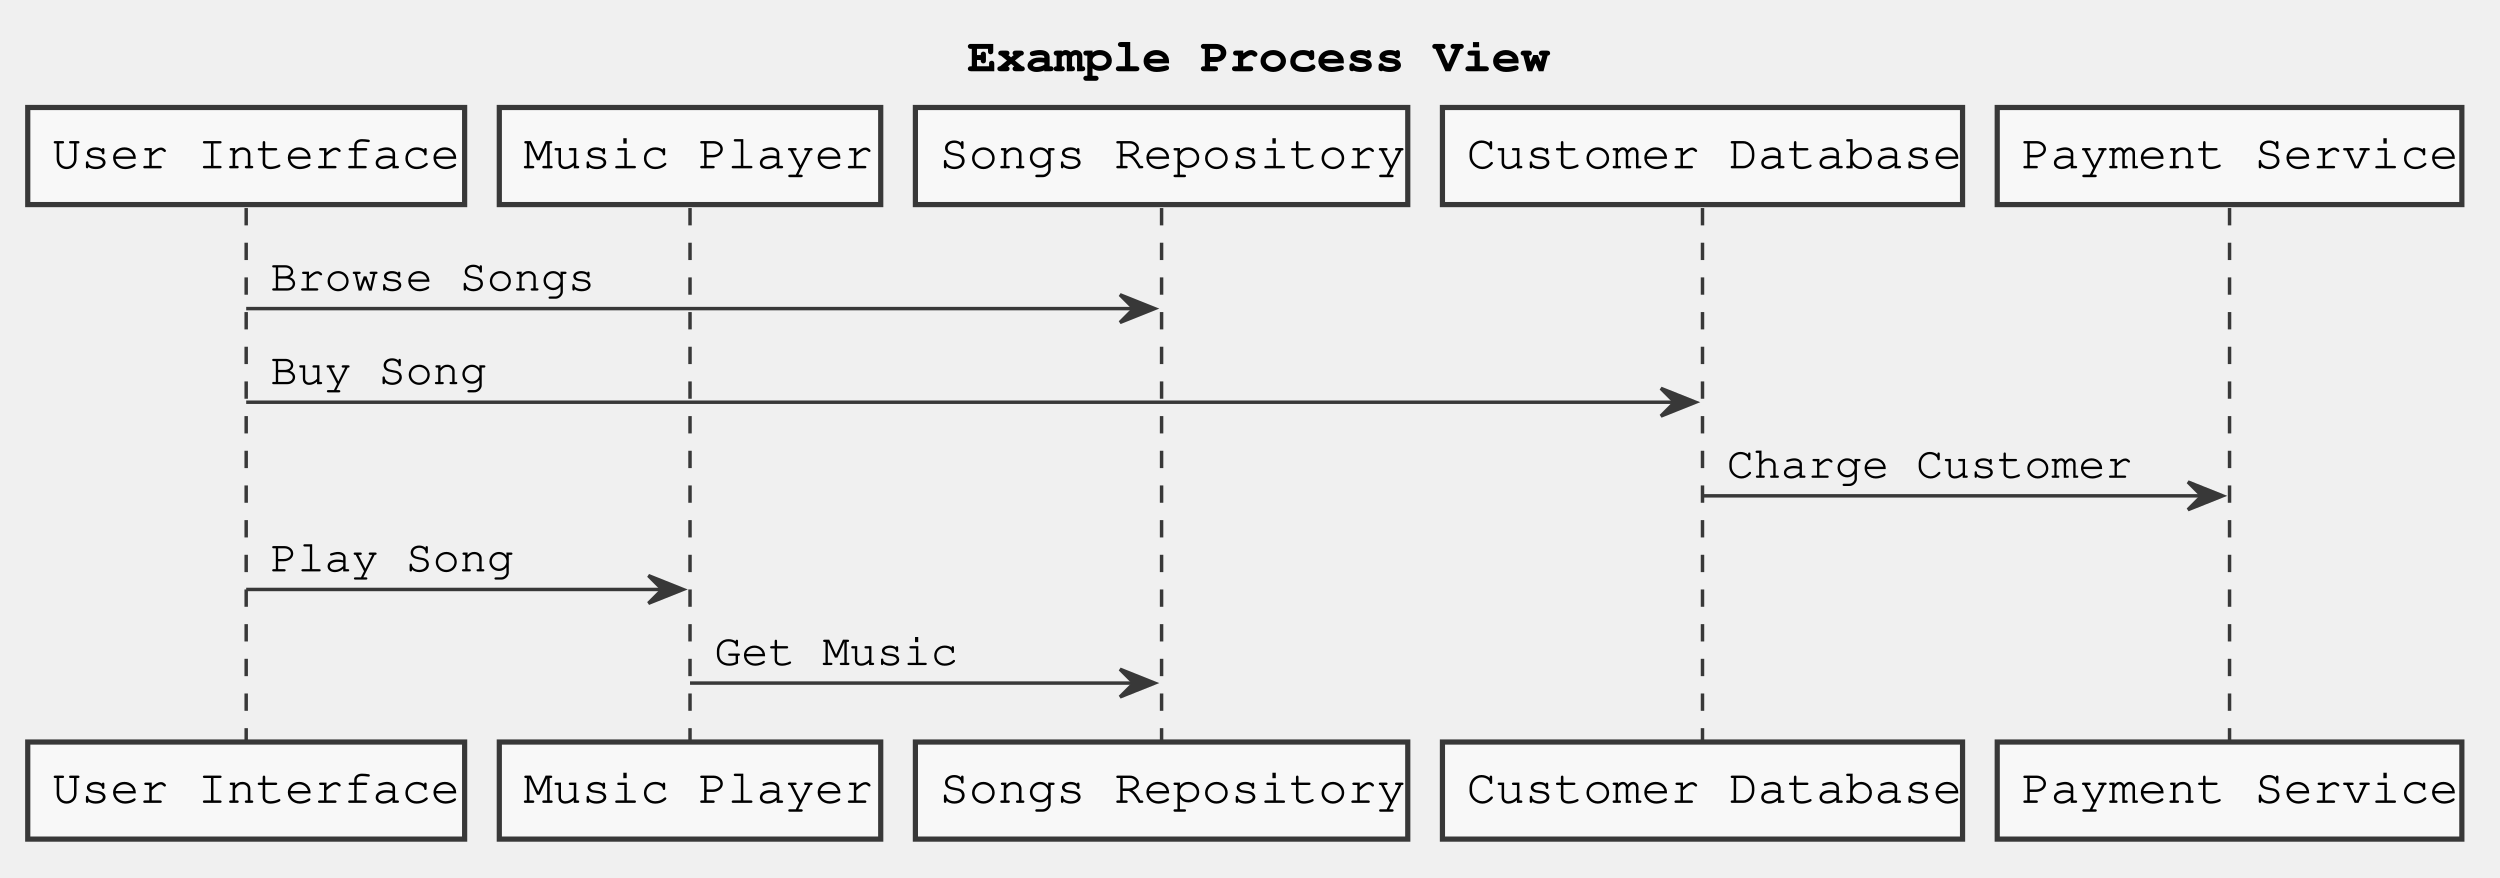
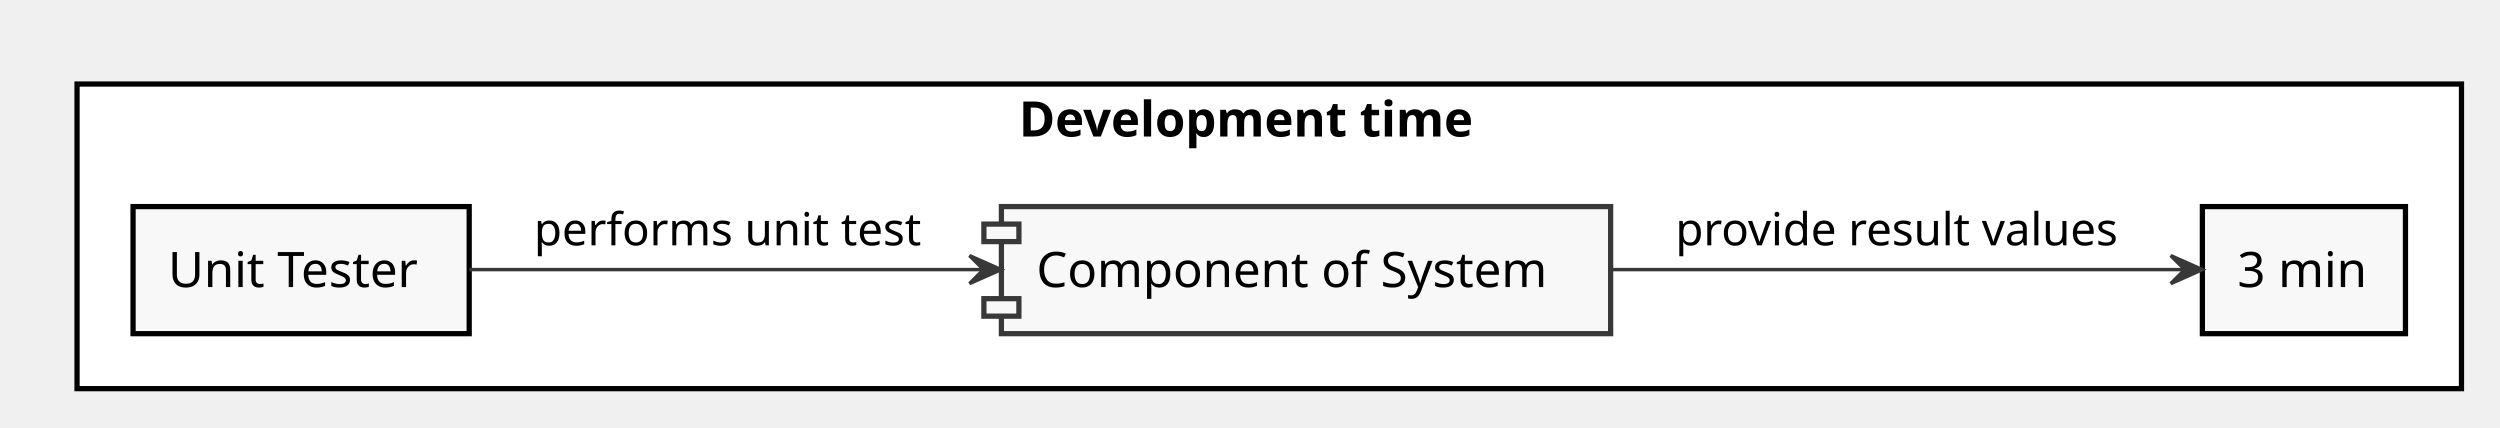
- <svg xmlns="http://www.w3.org/2000/svg" contentScriptType="application/ecmascript" contentStyleType="text/css" height="253px" preserveAspectRatio="none" style="width:721px;height:253px;" version="1.1" viewBox="0 0 721 253" width="721px" zoomAndPan="magnify">
+ <svg xmlns="http://www.w3.org/2000/svg" contentScriptType="application/ecmascript" contentStyleType="text/css" height="122px" preserveAspectRatio="none" style="width:714px;height:122px;" version="1.1" viewBox="0 0 714 122" width="714px" zoomAndPan="magnify">
  <defs />
  <g>
-     <text fill="#000000" font-family="Courier" font-size="14" font-weight="bold" lengthAdjust="spacingAndGlyphs" textLength="160" x="279" y="20.555">Example Process View</text>
-     <line style="stroke: #383838; stroke-width: 1.0; stroke-dasharray: 5.0,5.0;" x1="71" x2="71" y1="60" y2="215" />
-     <line style="stroke: #383838; stroke-width: 1.0; stroke-dasharray: 5.0,5.0;" x1="199" x2="199" y1="60" y2="215" />
-     <line style="stroke: #383838; stroke-width: 1.0; stroke-dasharray: 5.0,5.0;" x1="335" x2="335" y1="60" y2="215" />
-     <line style="stroke: #383838; stroke-width: 1.0; stroke-dasharray: 5.0,5.0;" x1="491" x2="491" y1="60" y2="215" />
-     <line style="stroke: #383838; stroke-width: 1.0; stroke-dasharray: 5.0,5.0;" x1="643" x2="643" y1="60" y2="215" />
-     <rect fill="#F8F8F8" height="28" style="stroke: #383838; stroke-width: 1.5;" width="126" x="8" y="31" />
-     <text fill="#000000" font-family="Courier" font-size="14" lengthAdjust="spacingAndGlyphs" textLength="112" x="15" y="48.555">User Interface</text>
-     <rect fill="#F8F8F8" height="28" style="stroke: #383838; stroke-width: 1.5;" width="126" x="8" y="214" />
-     <text fill="#000000" font-family="Courier" font-size="14" lengthAdjust="spacingAndGlyphs" textLength="112" x="15" y="231.555">User Interface</text>
-     <rect fill="#F8F8F8" height="28" style="stroke: #383838; stroke-width: 1.5;" width="110" x="144" y="31" />
-     <text fill="#000000" font-family="Courier" font-size="14" lengthAdjust="spacingAndGlyphs" textLength="96" x="151" y="48.555">Music Player</text>
-     <rect fill="#F8F8F8" height="28" style="stroke: #383838; stroke-width: 1.5;" width="110" x="144" y="214" />
-     <text fill="#000000" font-family="Courier" font-size="14" lengthAdjust="spacingAndGlyphs" textLength="96" x="151" y="231.555">Music Player</text>
-     <rect fill="#F8F8F8" height="28" style="stroke: #383838; stroke-width: 1.5;" width="142" x="264" y="31" />
-     <text fill="#000000" font-family="Courier" font-size="14" lengthAdjust="spacingAndGlyphs" textLength="128" x="271" y="48.555">Songs Repository</text>
-     <rect fill="#F8F8F8" height="28" style="stroke: #383838; stroke-width: 1.5;" width="142" x="264" y="214" />
-     <text fill="#000000" font-family="Courier" font-size="14" lengthAdjust="spacingAndGlyphs" textLength="128" x="271" y="231.555">Songs Repository</text>
-     <rect fill="#F8F8F8" height="28" style="stroke: #383838; stroke-width: 1.5;" width="150" x="416" y="31" />
-     <text fill="#000000" font-family="Courier" font-size="14" lengthAdjust="spacingAndGlyphs" textLength="136" x="423" y="48.555">Customer Database</text>
-     <rect fill="#F8F8F8" height="28" style="stroke: #383838; stroke-width: 1.5;" width="150" x="416" y="214" />
-     <text fill="#000000" font-family="Courier" font-size="14" lengthAdjust="spacingAndGlyphs" textLength="136" x="423" y="231.555">Customer Database</text>
-     <rect fill="#F8F8F8" height="28" style="stroke: #383838; stroke-width: 1.5;" width="134" x="576" y="31" />
-     <text fill="#000000" font-family="Courier" font-size="14" lengthAdjust="spacingAndGlyphs" textLength="120" x="583" y="48.555">Payment Service</text>
-     <rect fill="#F8F8F8" height="28" style="stroke: #383838; stroke-width: 1.5;" width="134" x="576" y="214" />
-     <text fill="#000000" font-family="Courier" font-size="14" lengthAdjust="spacingAndGlyphs" textLength="120" x="583" y="231.555">Payment Service</text>
-     <polygon fill="#383838" points="323,85,333,89,323,93,327,89" style="stroke: #383838; stroke-width: 1.0;" />
-     <line style="stroke: #383838; stroke-width: 1.0;" x1="71" x2="329" y1="89" y2="89" />
-     <text fill="#000000" font-family="Courier" font-size="13" lengthAdjust="spacingAndGlyphs" textLength="96" x="78" y="83.801">Browse Songs</text>
-     <polygon fill="#383838" points="479,112,489,116,479,120,483,116" style="stroke: #383838; stroke-width: 1.0;" />
-     <line style="stroke: #383838; stroke-width: 1.0;" x1="71" x2="485" y1="116" y2="116" />
-     <text fill="#000000" font-family="Courier" font-size="13" lengthAdjust="spacingAndGlyphs" textLength="64" x="78" y="110.801">Buy Song</text>
-     <polygon fill="#383838" points="631,139,641,143,631,147,635,143" style="stroke: #383838; stroke-width: 1.0;" />
-     <line style="stroke: #383838; stroke-width: 1.0;" x1="491" x2="637" y1="143" y2="143" />
-     <text fill="#000000" font-family="Courier" font-size="13" lengthAdjust="spacingAndGlyphs" textLength="120" x="498" y="137.801">Charge Customer</text>
-     <polygon fill="#383838" points="187,166,197,170,187,174,191,170" style="stroke: #383838; stroke-width: 1.0;" />
-     <line style="stroke: #383838; stroke-width: 1.0;" x1="71" x2="193" y1="170" y2="170" />
-     <text fill="#000000" font-family="Courier" font-size="13" lengthAdjust="spacingAndGlyphs" textLength="72" x="78" y="164.801">Play Song</text>
-     <polygon fill="#383838" points="323,193,333,197,323,201,327,197" style="stroke: #383838; stroke-width: 1.0;" />
-     <line style="stroke: #383838; stroke-width: 1.0;" x1="199" x2="329" y1="197" y2="197" />
-     <text fill="#000000" font-family="Courier" font-size="13" lengthAdjust="spacingAndGlyphs" textLength="72" x="206" y="191.801">Get Music</text>
+     <rect fill="#FFFFFF" height="87" style="stroke: #000000; stroke-width: 1.5;" width="681" x="22" y="24" />
+     <text fill="#000000" font-family="sans-serif" font-size="14" font-weight="bold" lengthAdjust="spacingAndGlyphs" textLength="143" x="291" y="38.995">Development time</text>
+     <rect fill="#F8F8F8" height="36.297" style="stroke: #000000; stroke-width: 1.5;" width="96" x="38" y="59" />
+     <text fill="#000000" font-family="sans-serif" font-size="14" lengthAdjust="spacingAndGlyphs" textLength="76" x="48" y="81.995">Unit Tester</text>
+     <rect fill="#F8F8F8" height="36.297" style="stroke: #000000; stroke-width: 1.5;" width="58" x="629" y="59" />
+     <text fill="#000000" font-family="sans-serif" font-size="14" lengthAdjust="spacingAndGlyphs" textLength="38" x="639" y="81.995">3 min</text>
+     <rect fill="#F8F8F8" height="36.297" style="stroke: #383838; stroke-width: 1.5;" width="174" x="286" y="59" />
+     <rect fill="#F8F8F8" height="5" style="stroke: #383838; stroke-width: 1.5;" width="10" x="281" y="64" />
+     <rect fill="#F8F8F8" height="5" style="stroke: #383838; stroke-width: 1.5;" width="10" x="281" y="85.297" />
+     <text fill="#000000" font-family="sans-serif" font-size="14" lengthAdjust="spacingAndGlyphs" textLength="154" x="296" y="81.995">Component of System</text>
+     <path d="M134.04,77 C173.99,77 232.02,77 280.89,77 " fill="none" id="Source-&gt;Component of System" style="stroke: #383838; stroke-width: 1.0;" />
+     <polygon fill="#383838" points="285.89,77,276.89,73,280.89,77,276.89,81,285.89,77" style="stroke: #383838; stroke-width: 1.0;" />
+     <text fill="#000000" font-family="sans-serif" font-size="13" lengthAdjust="spacingAndGlyphs" textLength="115" x="152.5" y="70.067">performs unit test</text>
+     <path d="M460.06,77 C515.2,77 583.47,77 623.72,77 " fill="none" id="Component of System-&gt;Measure" style="stroke: #383838; stroke-width: 1.0;" />
+     <polygon fill="#383838" points="628.97,77,619.97,73,623.97,77,619.97,81,628.97,77" style="stroke: #383838; stroke-width: 1.0;" />
+     <text fill="#000000" font-family="sans-serif" font-size="13" lengthAdjust="spacingAndGlyphs" textLength="132" x="478.5" y="70.067">provide result values</text>
  </g>
</svg>
